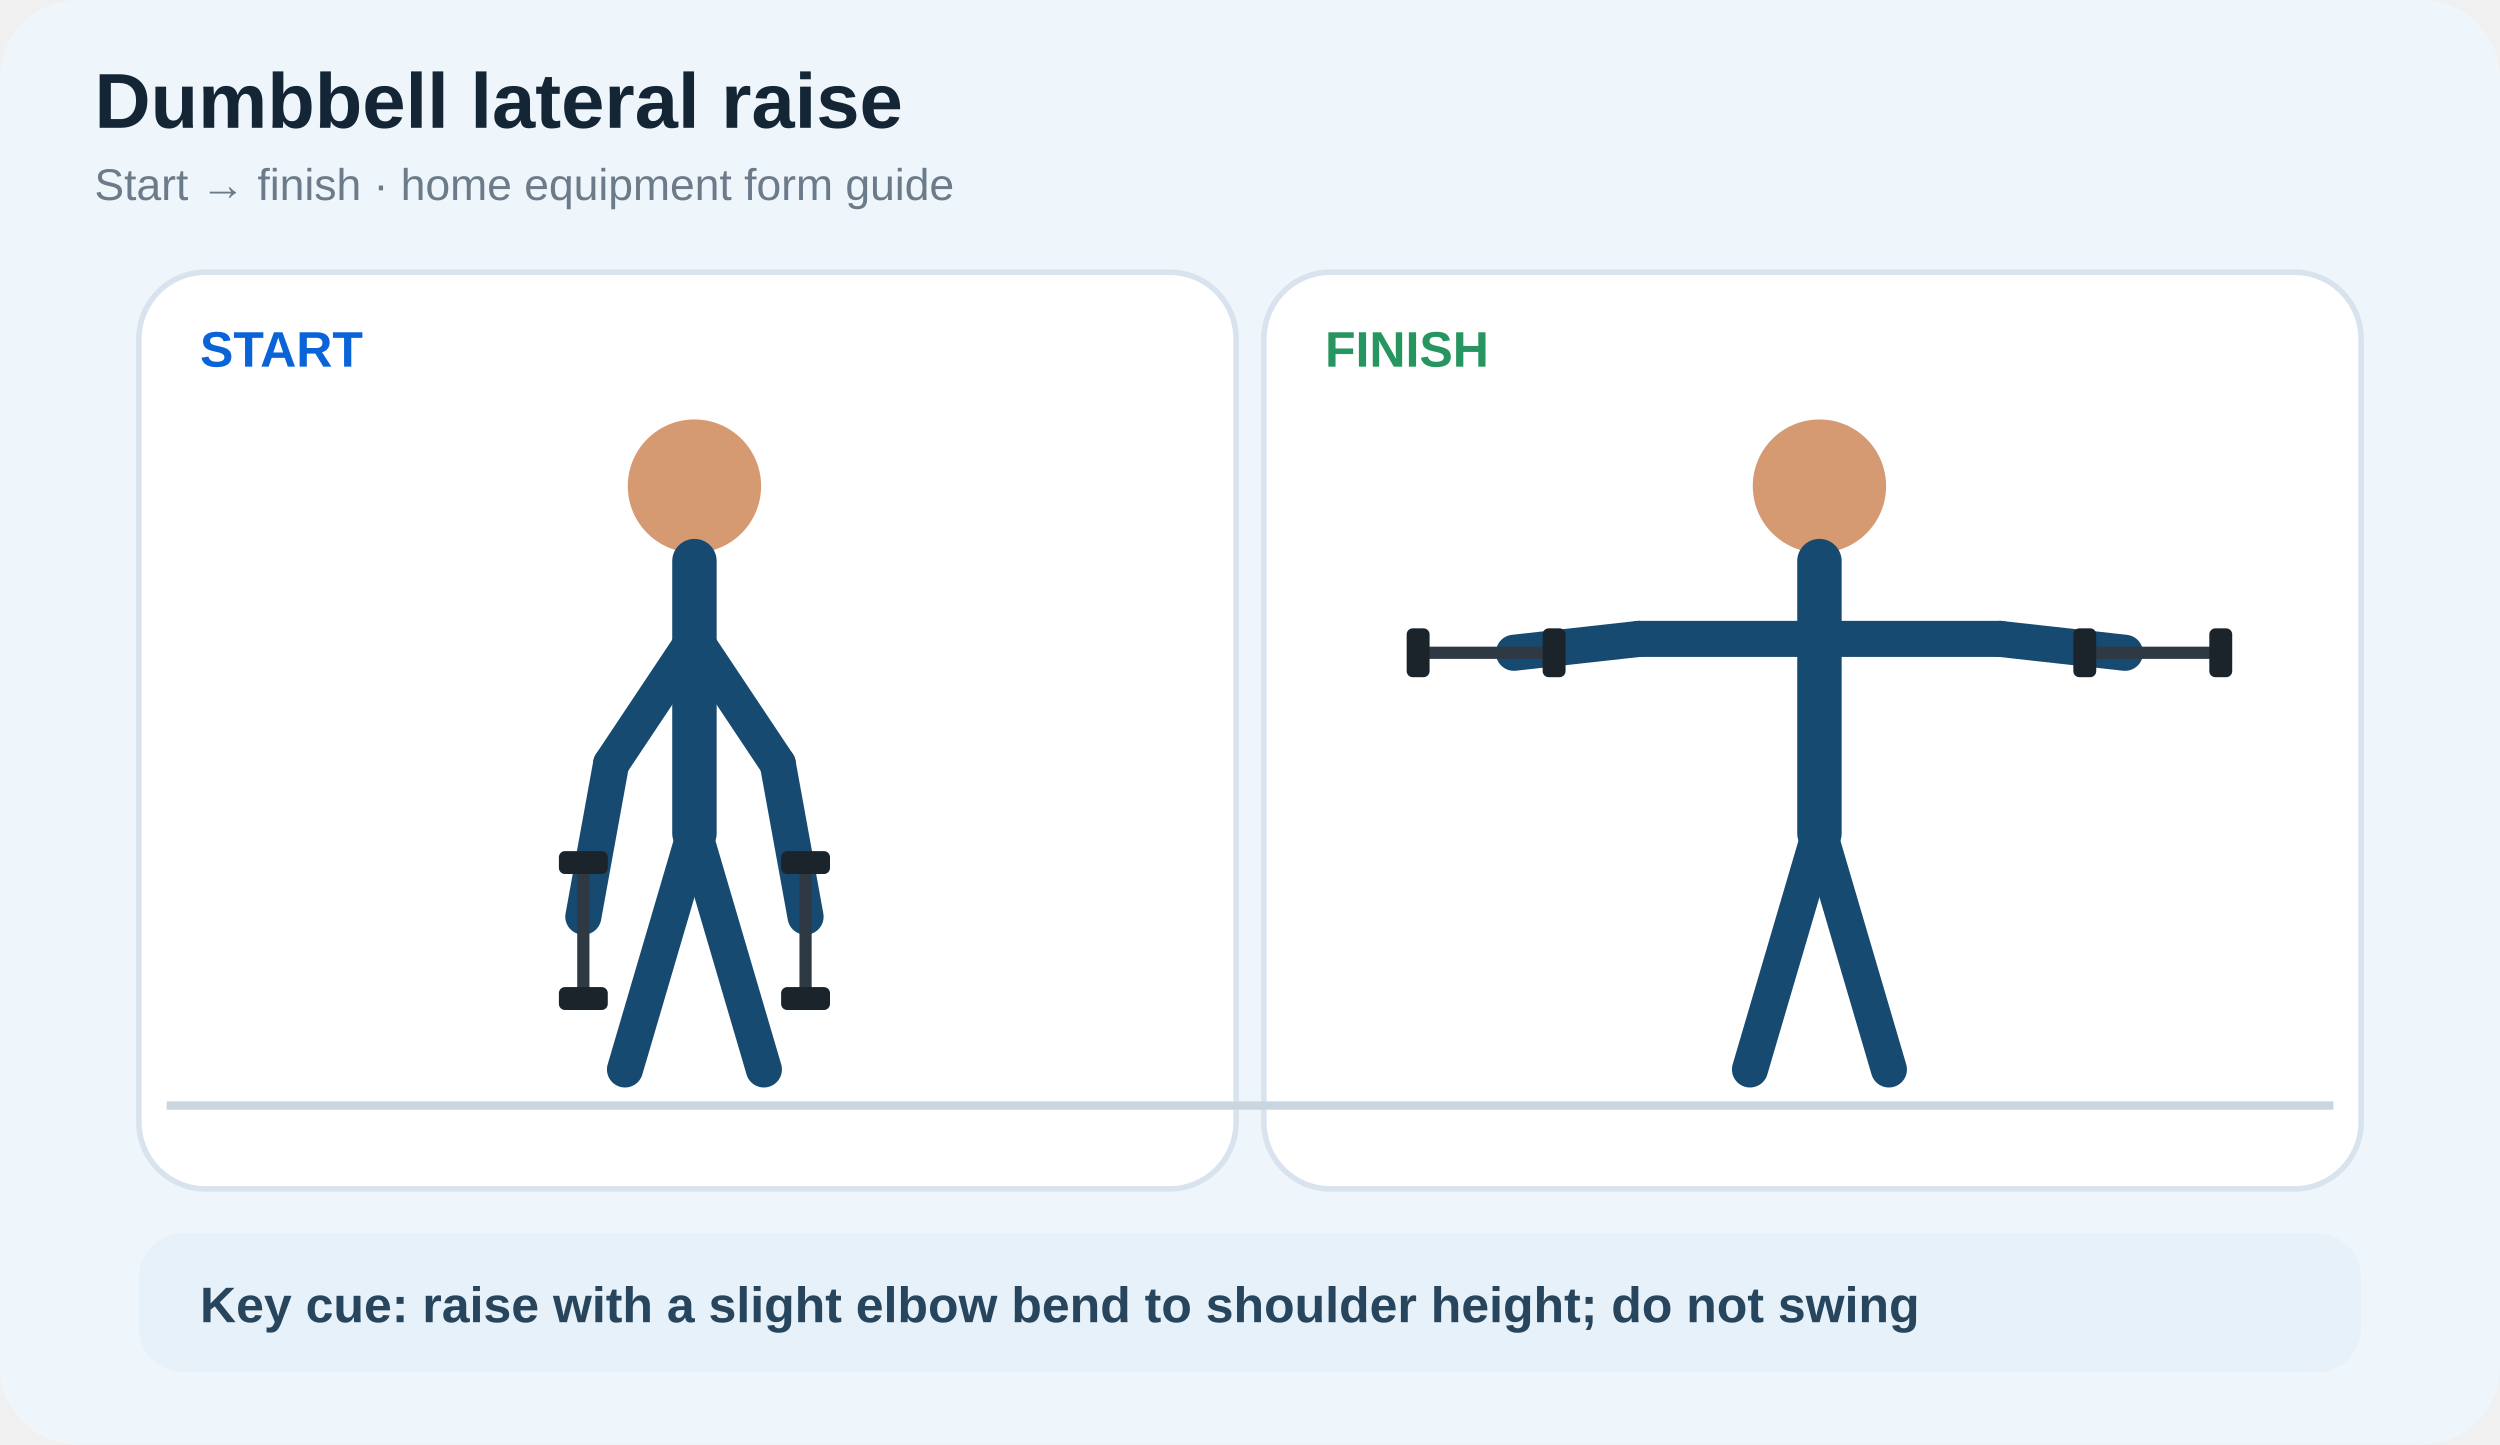
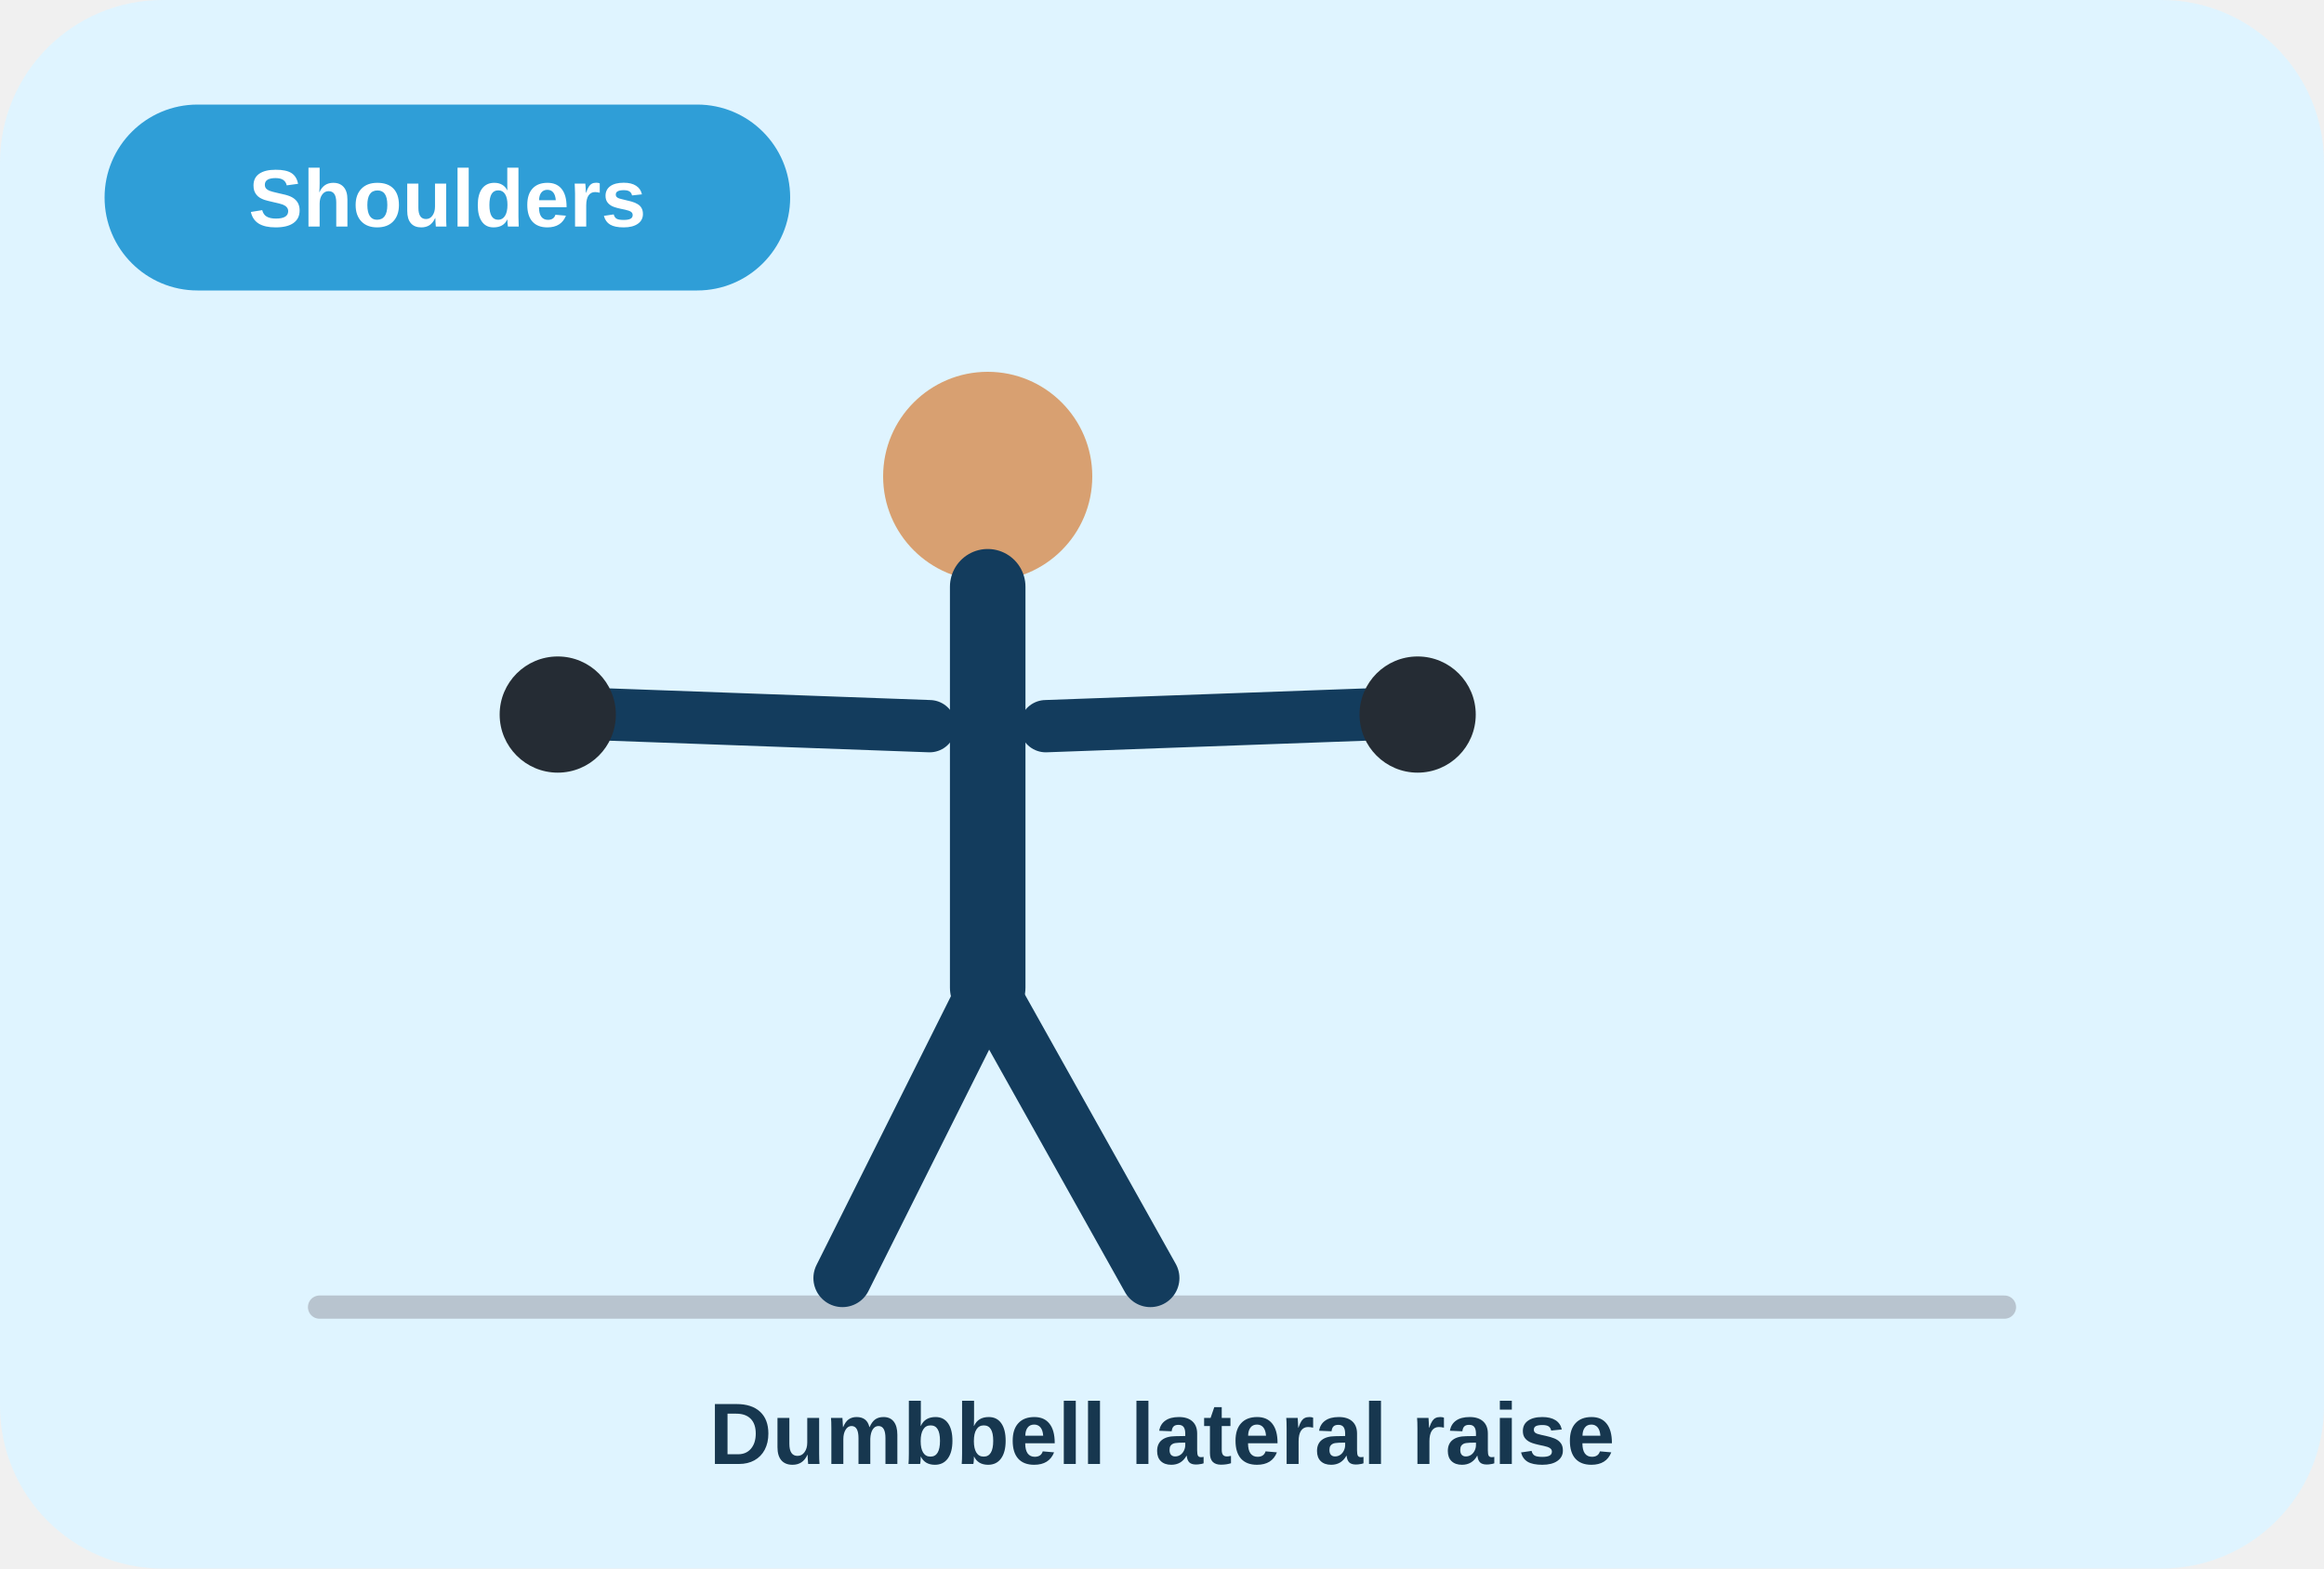
- <svg xmlns="http://www.w3.org/2000/svg" width="900" height="520" viewBox="0 0 900 520">
-   <rect width="900" height="520" rx="28" fill="#eef5fb" />
-   <text x="34" y="46" font-family="Arial" font-size="28" font-weight="700" fill="#142536">Dumbbell lateral raise</text>
-   <text x="34" y="72" font-family="Arial" font-size="16" fill="#6c7b89">Start → finish · home equipment form guide</text>
-   <rect x="50" y="98" width="395" height="330" rx="24" fill="#fff" stroke="#d8e3ed" stroke-width="2" />
-   <text x="72" y="132" font-family="Arial" font-size="18" font-weight="700" fill="#0a64d8">START</text>
-   <rect x="455" y="98" width="395" height="330" rx="24" fill="#fff" stroke="#d8e3ed" stroke-width="2" />
-   <text x="477" y="132" font-family="Arial" font-size="18" font-weight="700" fill="#27955f">FINISH</text>
-   <line x1="60" y1="398" x2="840" y2="398" stroke="#c9d5df" stroke-width="3" />
-   <circle cx="250" cy="175" r="24" fill="#d59a72" />
-   <line x1="250" y1="202" x2="250" y2="300" stroke="#174a70" stroke-width="16" stroke-linecap="round" />
-   <line x1="250" y1="230" x2="220" y2="275" stroke="#174a70" stroke-width="13" stroke-linecap="round" />
-   <line x1="220" y1="275" x2="210" y2="330" stroke="#174a70" stroke-width="13" stroke-linecap="round" />
-   <line x1="250" y1="230" x2="280" y2="275" stroke="#174a70" stroke-width="13" stroke-linecap="round" />
-   <line x1="280" y1="275" x2="290" y2="330" stroke="#174a70" stroke-width="13" stroke-linecap="round" />
-   <line x1="250" y1="300" x2="225" y2="385" stroke="#174a70" stroke-width="13" stroke-linecap="round" />
-   <line x1="250" y1="300" x2="275" y2="385" stroke="#174a70" stroke-width="13" stroke-linecap="round" />
-   <g transform="translate(210 335) rotate(90) scale(0.55)">
-     <line x1="-38" y1="0" x2="38" y2="0" stroke="#2e3944" stroke-width="8" />
-     <rect x="-52" y="-16" width="15" height="32" rx="4" fill="#1b232b" />
-     <rect x="37" y="-16" width="15" height="32" rx="4" fill="#1b232b" />
-   </g>
-   <g transform="translate(290 335) rotate(90) scale(0.55)">
-     <line x1="-38" y1="0" x2="38" y2="0" stroke="#2e3944" stroke-width="8" />
-     <rect x="-52" y="-16" width="15" height="32" rx="4" fill="#1b232b" />
-     <rect x="37" y="-16" width="15" height="32" rx="4" fill="#1b232b" />
-   </g>
-   <circle cx="655" cy="175" r="24" fill="#d59a72" />
-   <line x1="655" y1="202" x2="655" y2="300" stroke="#174a70" stroke-width="16" stroke-linecap="round" />
-   <line x1="655" y1="230" x2="590" y2="230" stroke="#174a70" stroke-width="13" stroke-linecap="round" />
-   <line x1="590" y1="230" x2="545" y2="235" stroke="#174a70" stroke-width="13" stroke-linecap="round" />
-   <line x1="655" y1="230" x2="720" y2="230" stroke="#174a70" stroke-width="13" stroke-linecap="round" />
-   <line x1="720" y1="230" x2="765" y2="235" stroke="#174a70" stroke-width="13" stroke-linecap="round" />
-   <line x1="655" y1="300" x2="630" y2="385" stroke="#174a70" stroke-width="13" stroke-linecap="round" />
-   <line x1="655" y1="300" x2="680" y2="385" stroke="#174a70" stroke-width="13" stroke-linecap="round" />
-   <g transform="translate(535 235) rotate(0) scale(0.55)">
-     <line x1="-38" y1="0" x2="38" y2="0" stroke="#2e3944" stroke-width="8" />
-     <rect x="-52" y="-16" width="15" height="32" rx="4" fill="#1b232b" />
-     <rect x="37" y="-16" width="15" height="32" rx="4" fill="#1b232b" />
-   </g>
-   <g transform="translate(775 235) rotate(0) scale(0.55)">
-     <line x1="-38" y1="0" x2="38" y2="0" stroke="#2e3944" stroke-width="8" />
-     <rect x="-52" y="-16" width="15" height="32" rx="4" fill="#1b232b" />
-     <rect x="37" y="-16" width="15" height="32" rx="4" fill="#1b232b" />
-   </g>
-   <rect x="50" y="444" width="800" height="50" rx="16" fill="#e7f1f9" />
-   <text x="72" y="476" font-family="Arial" font-size="18" font-weight="600" fill="#27465e">Key cue: raise with a slight elbow bend to shoulder height; do not swing</text>
+ <svg xmlns="http://www.w3.org/2000/svg" width="400" height="270" viewBox="0 0 400 270">
+   <rect width="400" height="270" rx="28" fill="#dff4ff" />
+   <rect x="18" y="18" width="118" height="32" rx="16" fill="#2f9ed7" />
+   <text x="77" y="39" fill="#fff" font-family="-apple-system,Arial" font-size="14" font-weight="800" text-anchor="middle">Shoulders</text>
+   <path d="M55 225 H345" stroke="#b8c4cf" stroke-width="4" stroke-linecap="round" />
+   <circle cx="170" cy="82" r="18" fill="#d8a071" />
+   <path d="M170 101 L170 170" stroke="#133c5d" stroke-width="13" stroke-linecap="round" />
+   <path d="M170 170 L145 220 M170 170 L198 220" stroke="#133c5d" stroke-width="10" stroke-linecap="round" />
+   <path d="M160 125 L105 123 M180 125 L235 123" stroke="#133c5d" stroke-width="9" stroke-linecap="round" />
+   <circle cx="96" cy="123" r="10" fill="#252c34" />
+   <circle cx="244" cy="123" r="10" fill="#252c34" />
+   <text x="200" y="252" fill="#17374f" font-family="-apple-system,Arial" font-size="15" font-weight="800" text-anchor="middle">Dumbbell lateral raise</text>
</svg>
